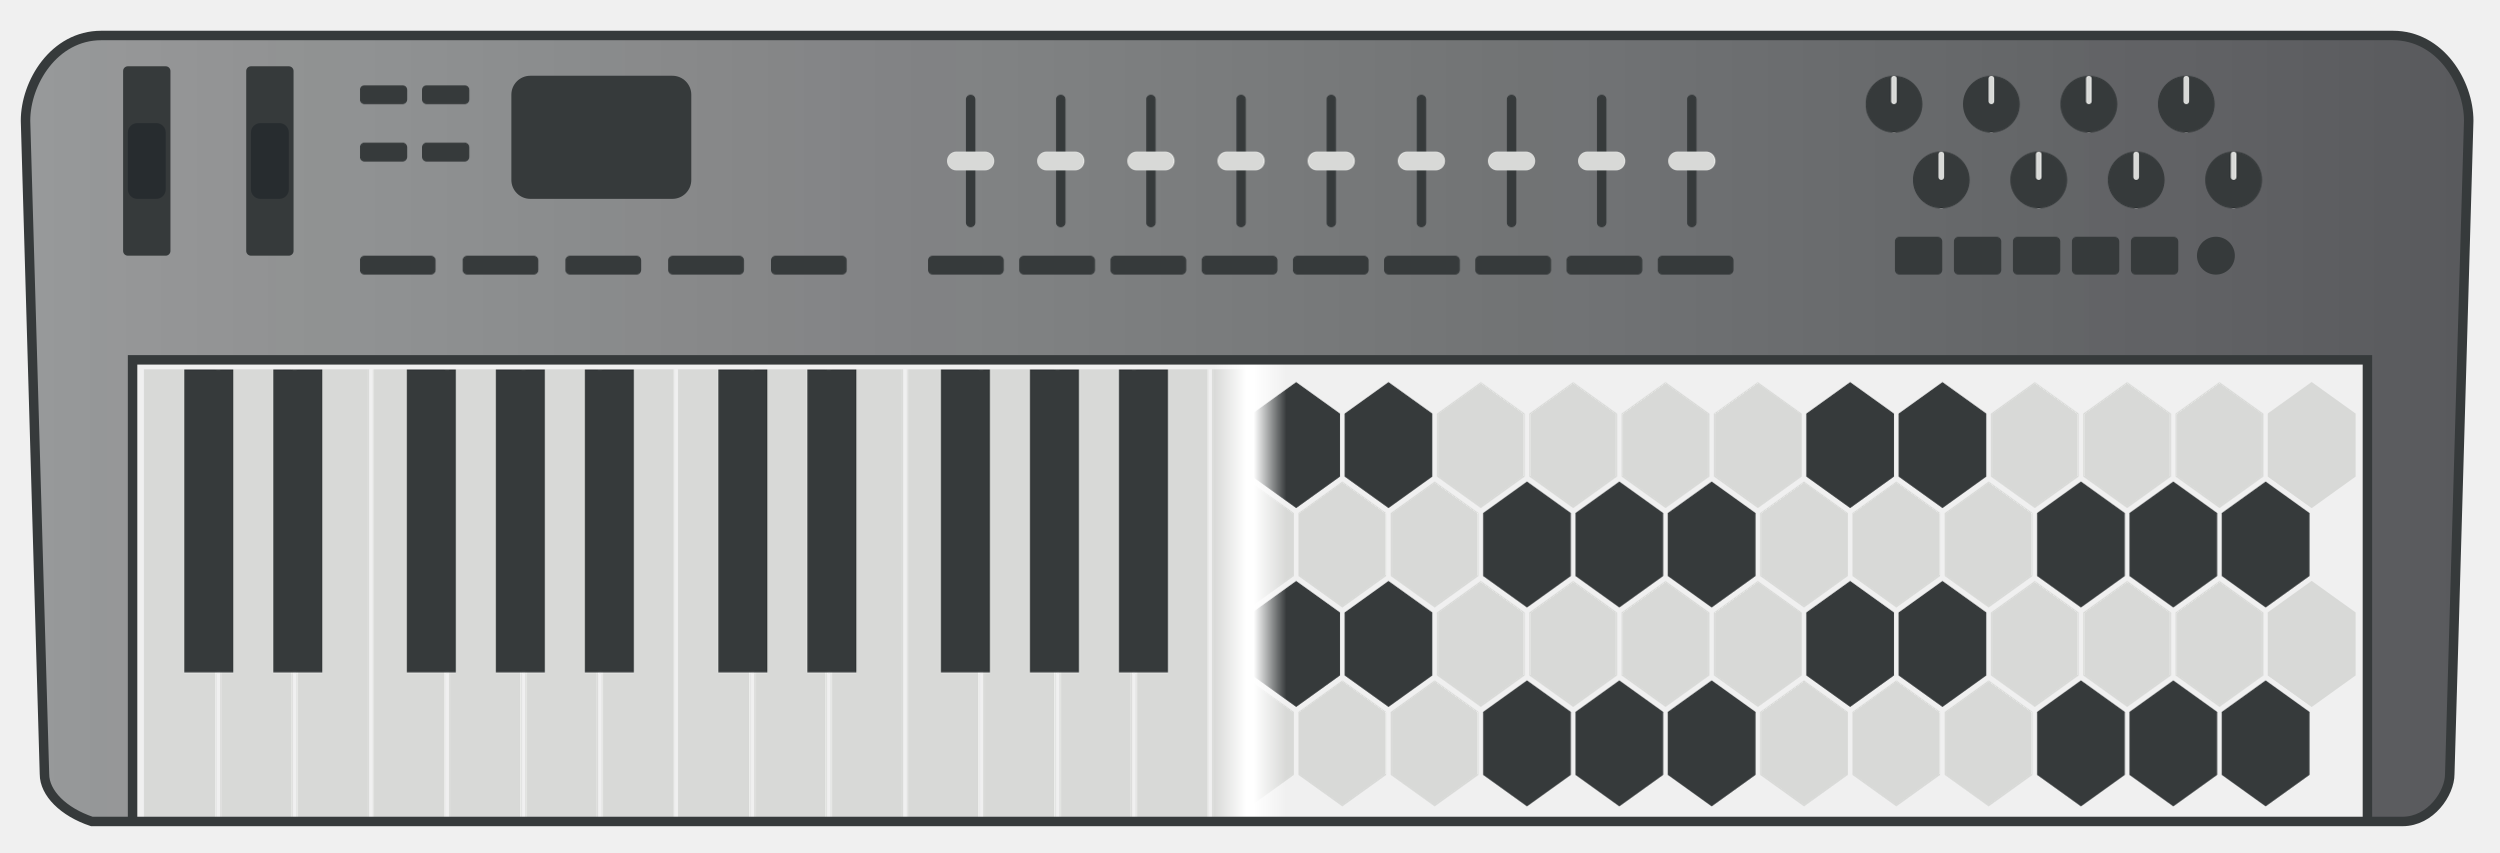
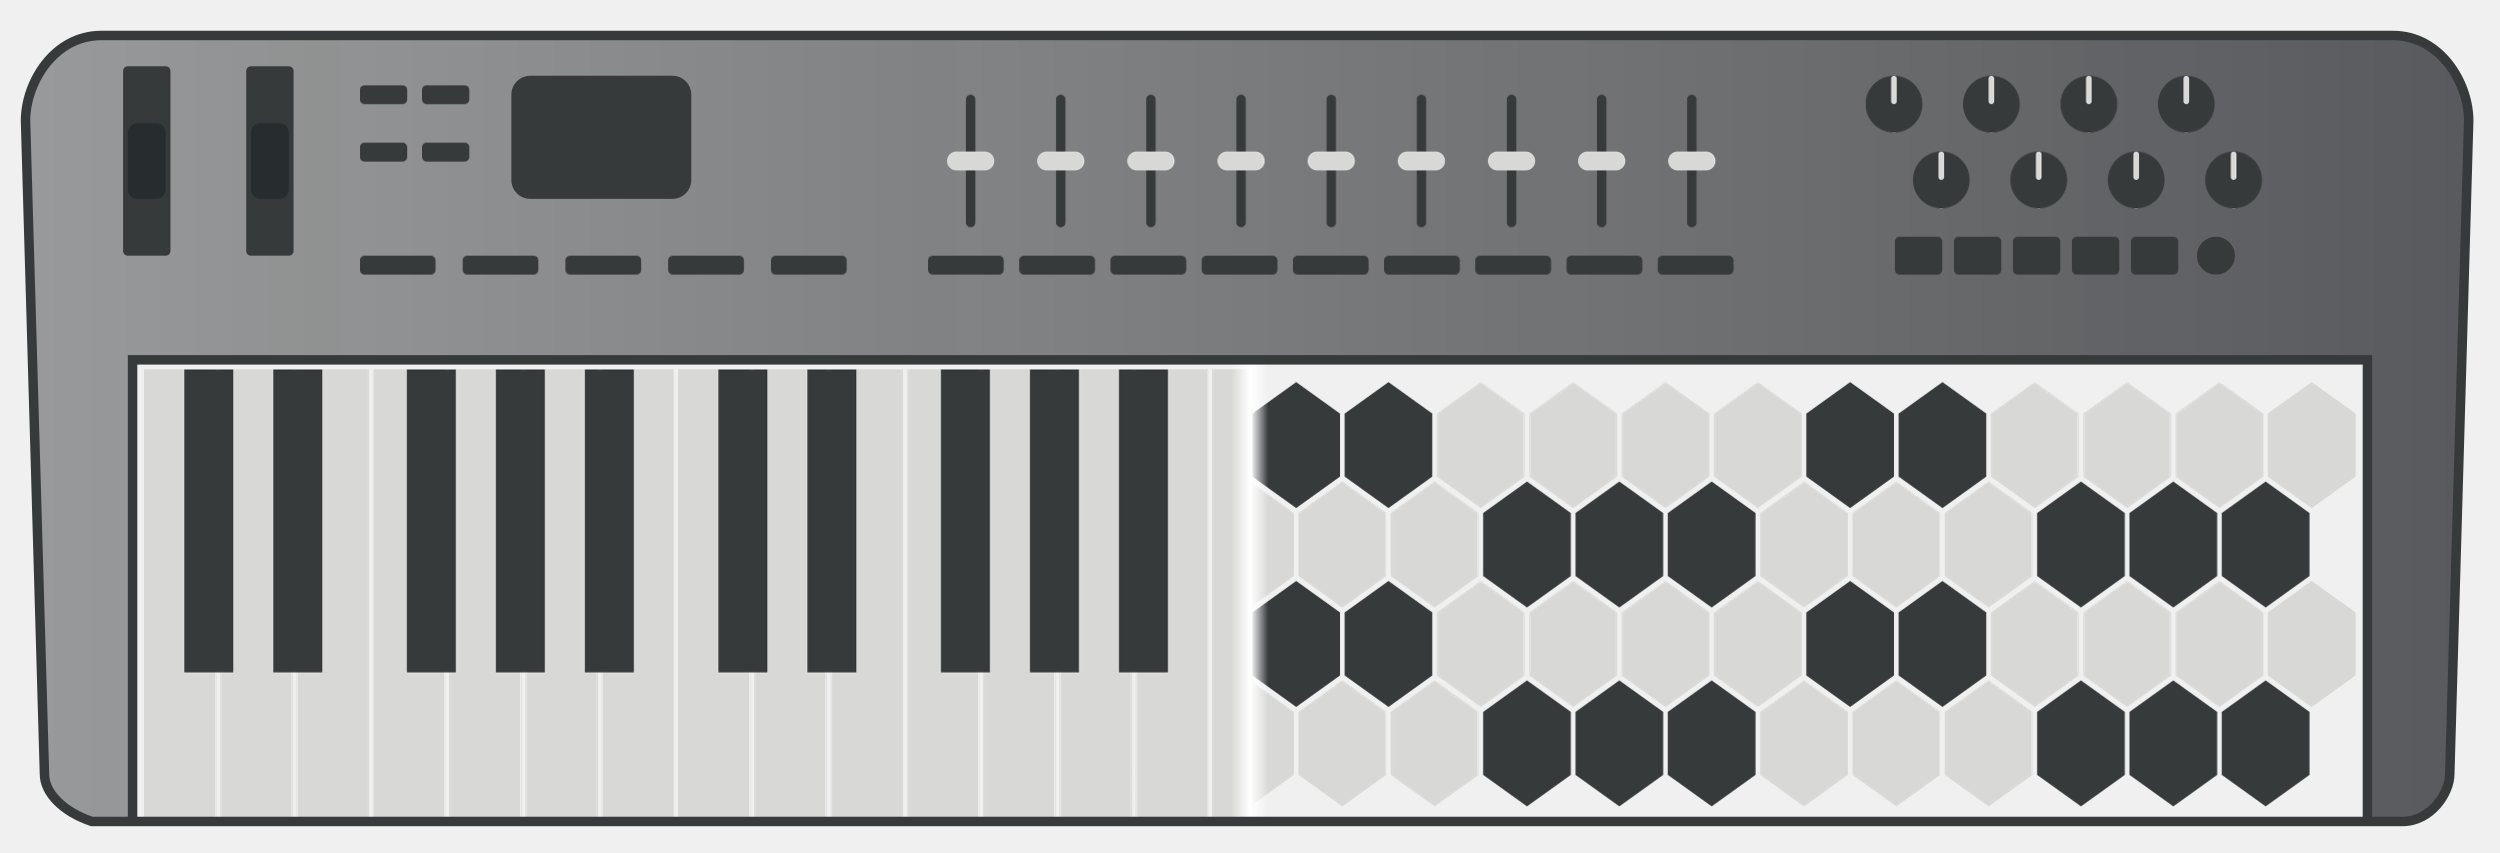
<svg xmlns="http://www.w3.org/2000/svg" width="1056" height="360" viewBox="0 0 264 90">
  <style>
        .body {
            fill: url(#body);
            animation: whirl 7.1s linear infinite;
        }
+ 
        .body-outline {
            fill: transparent;
            stroke: #363a3b;
        }
+ 
        .body-fill {
            fill: #1e1f23;
        }
+ 
        .whirl {
            animation: whirl2 11.1s ease-in-out infinite alternate;
        }
+ 
        .wheel {
            fill: #363a3b;
            rx: 0.5;
        }
+ 
        .wheel-mark {
            fill: #272c2f;
            rx: 1;
        }
+ 
        .small-button {
            fill: #363a3b;
            rx: 0.5;
        }
+ 
        .display {
            fill: #363a3b;
        }
+ 
        .slider {
            fill: #363a3b;
        }
+ 
        .slider-knob {
            fill: #d8d9d7;
        }
+ 
        .button {
            fill: #363a3b;
            rx: 0.5;
        }
+ 
        .knob {
            fill: #363a3b;
        }
+ 
        .knob-mark {
            fill: #d8d9d7;
        }
+ 
        .large-button {
            fill: #363a3b;
            rx: 0.5;
        }
+ 
        .small-circle {
            fill: #363a3b;
        }
+ 
        .white {
            fill: #d8d9d7;
        }
+ 
        .black {
            fill: #363a3b;
        }

        @keyframes whirl {
            0% {
                transform: rotate(0deg);
                transform-origin: center;
            }
+ 
            100% {
                transform: rotate(360deg);
                transform-origin: center;
            }
        }
+ 
        @keyframes whirl2 {
            0% {
                transform: rotate(0deg);
                transform-origin: center top;
            }
+ 
            100% {
                transform: rotate(450deg);
                transform-origin: center top;
            }
        }
    </style>
  <defs>
    <linearGradient id="body">
      <stop offset="0%" stop-color="#363a3b" stop-opacity="0.4" />
      <stop offset="100%" stop-color="#1e1f23" stop-opacity="0.8" />
    </linearGradient>
    <linearGradient id="maskGradient">
      <stop offset="50%" stop-color="black" />
      <stop offset="50%" stop-color="white" />
    </linearGradient>
    <linearGradient id="maskGradient2">
-       <stop offset="49%" stop-color="white" stop-opacity="0" />
-       <stop offset="49.9%" stop-color="white" stop-opacity="1" />
+       <stop offset="49.5%" stop-color="white" stop-opacity="0" />
+       <stop offset="49.99%" stop-color="white" stop-opacity="1" />
      <stop offset="50%" stop-color="white" stop-opacity="1" />
-       <stop offset="50.1%" stop-color="white" stop-opacity="1" />
-       <stop offset="51%" stop-color="white" stop-opacity="0" />
+       <stop offset="50.01%" stop-color="white" stop-opacity="1" />
+       <stop offset="50.5%" stop-color="white" stop-opacity="0" />
    </linearGradient>
    <g id="wheel">
      <rect class="wheel" width="5" height="20" />
      <rect class="wheel-mark" x="0.5" y="6" width="4" height="8" />
    </g>
    <pattern id="small-buttons" width="0.505" height="0.505">
      <rect class="small-button" width="5" height="2" />
    </pattern>
    <g id="button">
      <rect class="button" width="8" height="2" />
    </g>
    <pattern id="buttons5" width="0.201" height="1">
      <use href="#button" />
    </pattern>
    <pattern id="buttons9" width="0.112" height="1">
      <use href="#button" />
    </pattern>
    <pattern id="sliders" width="0.112" height="1">
      <rect class="slider" x="2" width="1" height="14" rx="0.5" />
      <rect class="slider-knob" y="6" width="5" height="2" rx="1" />
    </pattern>
    <g id="knob" transform="scale(3)">
      <circle class="knob" cx="1" cy="1" r="1" />
      <rect class="knob-mark" x="0.9" width="0.2" height="1" rx="0.1" />
    </g>
    <pattern id="knobs" width="0.251" height="1">
      <use href="#knob" />
    </pattern>
    <pattern id="large-buttons" width="0.201" height="1">
      <rect class="large-button" x="0.1" width="5" height="4" />
    </pattern>
    <rect id="white-key" class="white" x="0.025" width="0.95" height="1" />
    <rect id="black-key" class="black" x="-0.05" width="1.1" height="1" />
    <pattern id="white-keys" width="1" height="1" patternUnits="userSpaceOnUse">
      <use href="#white-key" />
    </pattern>
    <pattern id="black-keys" width="12" height="1" patternUnits="userSpaceOnUse">
      <use href="#black-key" x="1" />
      <use href="#black-key" x="3" />
      <use href="#black-key" x="6" />
      <use href="#black-key" x="8" />
      <use href="#black-key" x="10" />
    </pattern>
    <pattern id="octave-keys" width="12" height="3" patternUnits="userSpaceOnUse">
      <rect fill="url(#white-keys)" width="7" height="3" transform="scale(1.714285, 1)" />
      <rect fill="url(#black-keys)" width="12" height="2" />
    </pattern>
    <polygon id="hexagon" points="1,-0.5 0,-1 -1,-0.5 -1,0.5 0,1 1,0.5" transform="scale(0.95)" />
    <g id="note-hexagons">
      <use href="#hexagon" x="0" y="0" />
      <use href="#hexagon" x="0" y="3" />
    </g>
    <pattern id="octave-hexagons" x="-1" width="12" height="7" patternUnits="userSpaceOnUse">
      <use href="#note-hexagons" class="white" x="0" y="1" />
      <use href="#note-hexagons" class="white" x="1" y="2.5" />
      <use href="#note-hexagons" class="black" x="2" y="1" />
      <use href="#note-hexagons" class="white" x="3" y="2.5" />
      <use href="#note-hexagons" class="black" x="4" y="1" />
      <use href="#note-hexagons" class="white" x="5" y="2.5" />
      <use href="#note-hexagons" class="white" x="6" y="1" />
      <use href="#note-hexagons" class="black" x="7" y="2.5" />
      <use href="#note-hexagons" class="white" x="8" y="1" />
      <use href="#note-hexagons" class="black" x="9" y="2.5" />
      <use href="#note-hexagons" class="white" x="10" y="1" />
      <use href="#note-hexagons" class="black" x="11" y="2.5" />
      <use href="#note-hexagons" class="white" x="12" y="1" />
    </pattern>
  </defs>
  <mask id="bodyMask">
    <path fill="white" d="m 110,144 l -89,0 c -5,0 -8,5 -8,9 l 2,69 c 0,2 2,4 5,5 H 264 c 3,0 5,-3 5,-5 l 2,-69 c 0,-4 -3,-9 -8,-9 l -89,0 z" transform="translate(-10.30458,-140.2529)" />
    <polyline fill="black" points="14,87 14,38 250,38 250, 87" />
  </mask>
  <g mask="url(#bodyMask)">
    <circle class="body" cx="50%" cy="50%" r="100%" />
  </g>
  <use href="#wheel" x="13" y="7" />
  <use href="#wheel" x="26" y="7" />
  <rect fill="url(#small-buttons)" x="38" y="9" width="13" height="12" />
  <rect class="display" x="54" y="8" width="19" height="13" rx="2" />
  <rect fill="url(#sliders)" x="100" y="10" width="85" height="14" />
  <rect fill="url(#buttons5)" x="38" y="27" width="54" height="2" />
  <rect fill="url(#buttons9)" x="98" y="27" width="86" height="2" />
  <rect fill="url(#knobs)" x="197" y="8" width="41" height="6" />
  <rect fill="url(#knobs)" x="202" y="16" width="41" height="6" />
  <rect fill="url(#large-buttons)" x="200" y="25" width="31" height="4" />
  <circle class="small-circle" cx="234" cy="27" r="2" />
  <mask id="keysMask">
    <circle class="whirl" fill="url(#maskGradient)" filter="invert()" cx="50%" cy="50%" r="100%" />
  </mask>
  <mask id="hexagonsMask">
    <circle class="whirl" fill="url(#maskGradient)" cx="50%" cy="50%" r="100%" />
  </mask>
  <g id="keys" mask="url(#keysMask)">
    <g transform="translate(15, 39) scale(4.7, 16)">
      <rect fill="url(#octave-keys)" width="48" height="3" />
      <rect fill="url(#white-keys)" x="28" width="1" height="3" transform="scale(1.714285, 1)" />
    </g>
  </g>
  <g id="hexagons" mask="url(#hexagonsMask)">
    <g transform="translate(15, 40) scale(4.875,  7)">
      <use href="#note-hexagons" class="black" x="1" y="1" />
      <rect id="buttons" fill="url(#octave-hexagons)" x="1" width="46" height="7" />
      <use href="#note-hexagons" class="white" x="47" y="1" />
    </g>
  </g>
  <mask id="beamMask">
    <polyline fill="white" points="14,87 14,38 250,38 250, 87" />
  </mask>
  <g mask="url(#beamMask)">
    <circle class="whirl" fill="url(#maskGradient2)" cx="50%" cy="50%" r="100%" />
  </g>
  <path class="body-outline" d="m 110,144 l -89,0 c -5,0 -8,5 -8,9 l 2,69 c 0,2 2,4 5,5 H 264 c 3,0 5,-3 5,-5 l 2,-69 c 0,-4 -3,-9 -8,-9 l -89,0 z" transform="translate(-10.30458,-140.2529)" />
  <polyline class="body-outline" points="14,87 14,38 250,38 250, 87" />
</svg>
